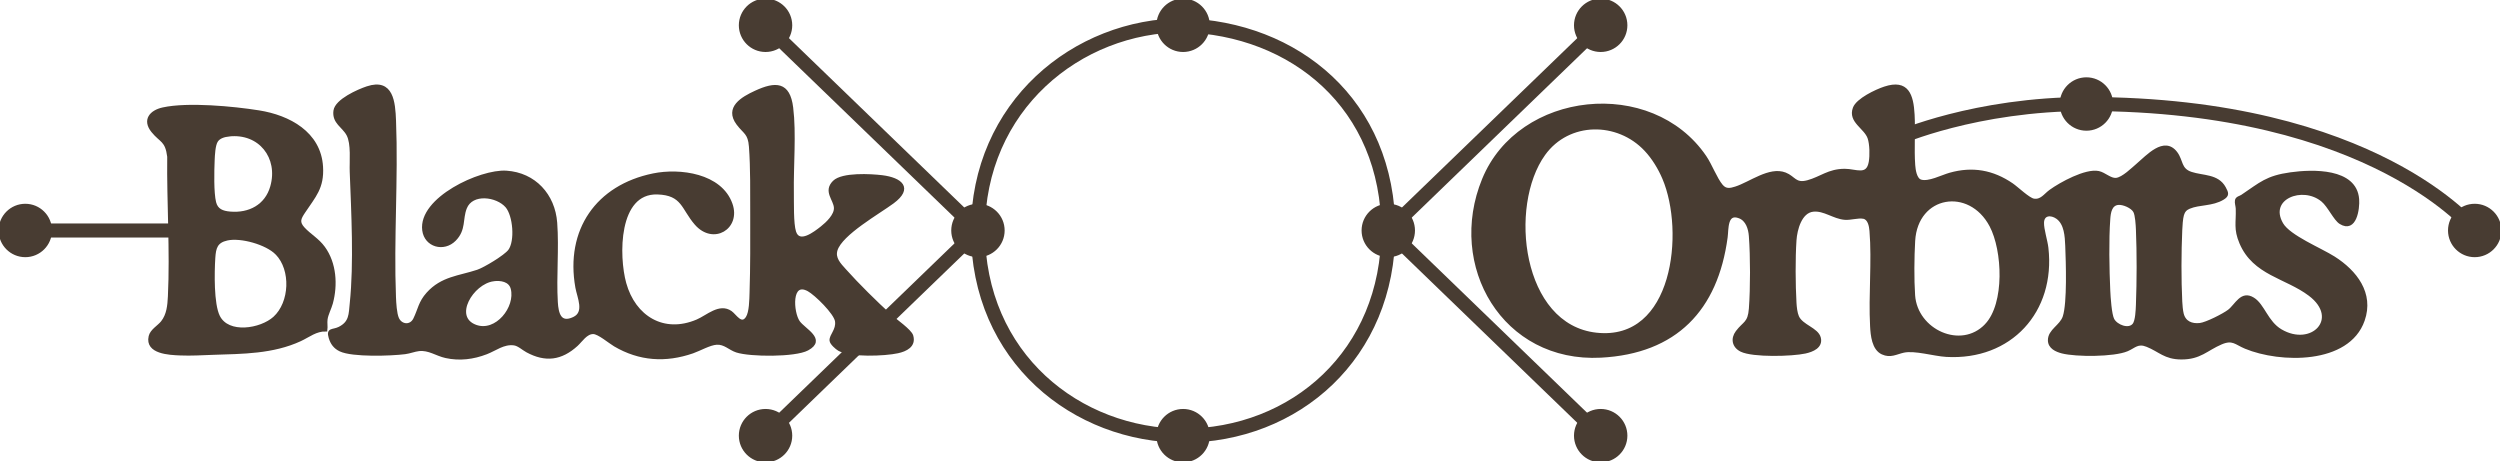
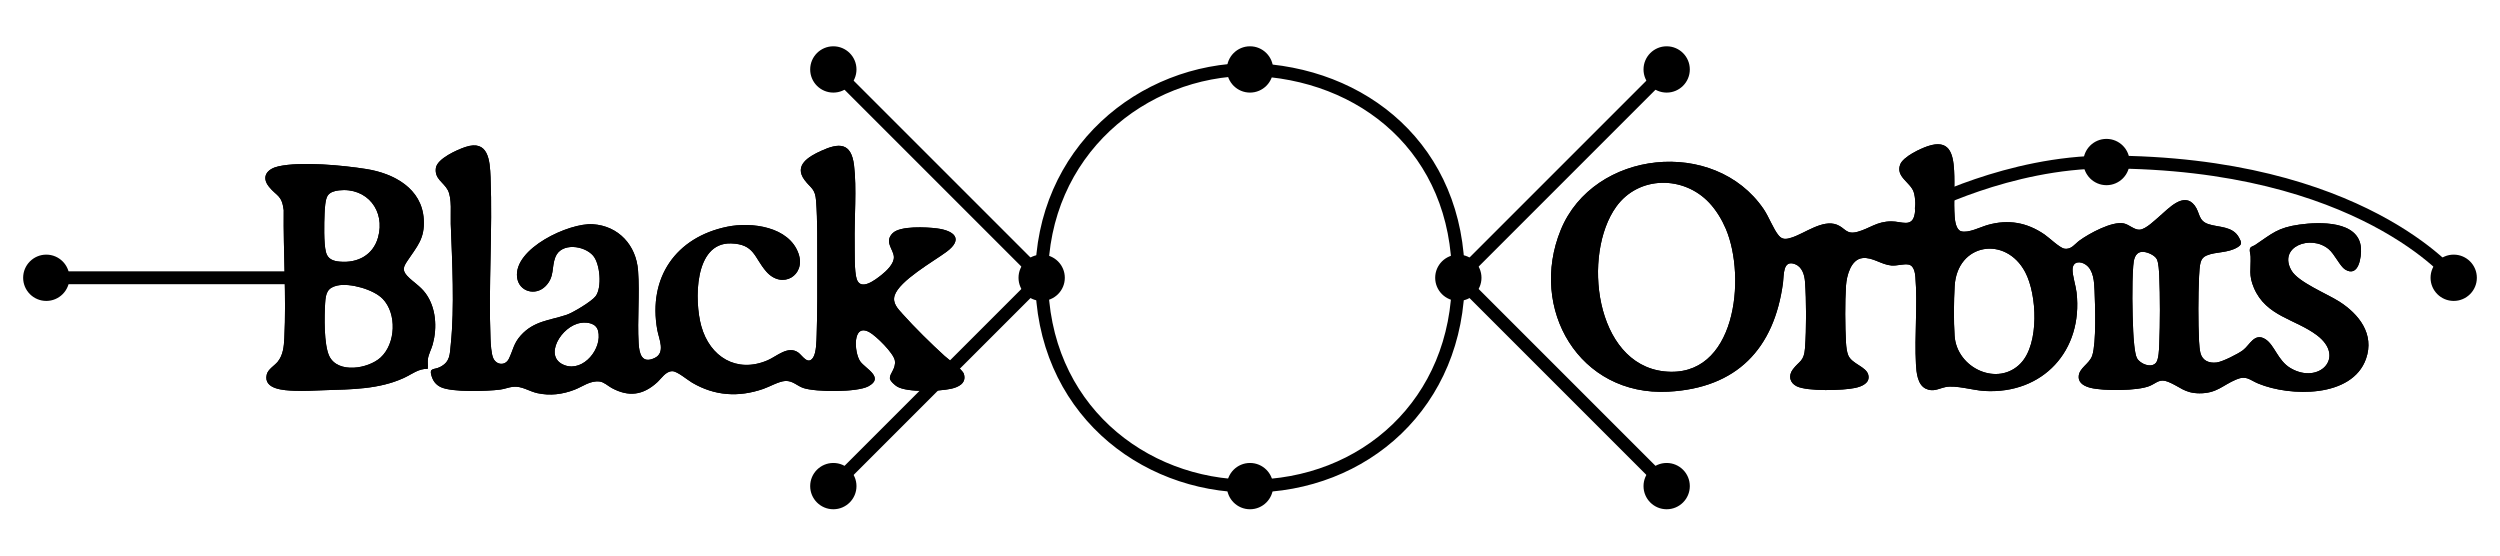
- <svg xmlns="http://www.w3.org/2000/svg" id="Layer_2" data-name="Layer 2" viewBox="0 0 889.57 164.02" fill="#483C32" stroke="#483C32">
+ <svg xmlns="http://www.w3.org/2000/svg" viewBox="0 0 972 216">
  <defs>
-     <style>
-       .cls-1 {
-         fill: none;
-         stroke-linecap: round;
-         stroke-linejoin: round;
-         stroke-width: 5px;
-       }
-     </style>
+     <style>.d{fill:none;stroke:#000;stroke-linecap:round;stroke-linejoin:round;stroke-width:5px;}</style>
  </defs>
-   <g id="Layer_4" data-name="Layer 4">
-     <g>
-       <circle cx="420.98" cy="9" r="9" />
-       <circle cx="420.98" cy="155.02" r="9" />
-       <circle cx="569.57" cy="9" r="9" />
-       <circle cx="569.57" cy="155.02" r="9" />
-       <circle cx="272.4" cy="9" r="9" />
-       <circle cx="272.4" cy="155.02" r="9" />
-       <circle cx="493.99" cy="82.01" r="9" />
-       <circle cx="347.98" cy="82.01" r="9" />
-       <circle cx="742.4" cy="37.01" r="9" />
-       <circle cx="880.57" cy="82.01" r="9" />
-       <circle cx="9" cy="82.01" r="9" />
-       <g>
-         <path d="M108.01,81.31c2.23,2.42,5.04,3.88,7.18,6.82,4.05,5.56,4.52,13.25,2.76,19.75-.5,1.83-1.65,3.92-1.89,5.72-.18,1.31.11,2.57-.07,3.85-3.55-.13-6.15,2.09-9.17,3.49-9.77,4.51-20.43,4.47-31.02,4.82-3.86.13-7.78.39-11.67.22-3.85-.16-12.08-.48-10.74-6.28.49-2.12,3.07-3.48,4.33-5.07,2.07-2.61,2.36-5.91,2.52-9.14.79-16.3-.43-33.4-.24-49.74-.75-5.95-2.7-5.35-5.71-9.07-3.22-3.99-.61-7.02,3.69-7.96,8.86-1.94,25-.41,34.14,1.05,10.65,1.69,21.61,7.5,22.33,19.56.45,7.52-2.59,10.45-6.33,16.09-1.53,2.31-2.2,3.62-.1,5.91ZM81.44,48.07c-1.62.18-3.48.66-4.39,2.1-.95,1.5-1.09,5.05-1.17,6.9-.16,3.77-.34,11.48.52,14.96.69,2.78,2.79,3.52,5.43,3.75,6.86.61,12.89-2.51,14.83-9.36,2.96-10.43-4.27-19.59-15.22-18.36ZM98.44,90.21c-3.57-3.65-12.73-6.22-17.63-5.13-3.87.86-4.47,3.06-4.7,6.72-.32,5.09-.55,16.35,1.64,20.78,3.37,6.81,15.07,4.86,19.88.52,5.95-5.39,6.44-17.13.82-22.89Z" />
-         <path d="M161.8,85.3c-3.9,3.96-10.35,2.15-11.06-3.37-1.46-11.26,20.26-21.31,29.44-20.7,10.02.66,16.86,8.17,17.59,18.04.69,9.34-.33,18.9.22,28.24.23,3.97,1.19,8.12,6.21,5.74,4.37-2.07,1.67-7.42,1.03-10.97-3.62-20.34,7.24-35.98,27.22-40.08,9.44-1.94,24.03-.05,27.71,10.47,2.94,8.41-6.34,14.07-12.55,6.94-4.74-5.45-4.53-10.63-13.67-10.92-14.5-.45-14.27,22.53-11.59,32.15,3.33,11.97,13.73,18.44,25.75,13.31,3.64-1.55,7.93-5.84,11.93-3.05,1.57,1.09,3.74,5.08,5.8,1.97,1.28-1.93,1.3-6.52,1.38-8.91.3-9.18.26-18.64.24-27.8-.02-7.7.11-16.57-.46-24.2-.36-4.88-2.06-4.88-4.48-8.12-4.28-5.73,1.64-9.13,6.34-11.29,7.09-3.27,11.8-3.3,12.89,5.56,1.14,9.2.08,20.71.24,30.23.06,3.52-.17,11.03.79,13.99,1.55,4.79,7.24.32,9.63-1.57,1.92-1.52,4.98-4.38,4.83-7.05-.16-2.98-3.85-5.83-.47-9.2,2.94-2.93,13.12-2.36,17.12-1.87,6.67.83,10.63,4.06,3.8,9.12-5.01,3.71-18.4,11.22-20.17,17.02-.89,2.93,1.24,5.07,3.07,7.11,4.65,5.21,11.17,11.63,16.36,16.35,1.67,1.52,6.97,5.19,7.52,7.04,1.07,3.61-2.18,5.11-5.04,5.73-4.63,1.01-16.85,1.51-20.9-.85-.86-.5-2.78-2.17-2.85-3.2-.14-1.87,2.4-3.71,1.95-6.88-.41-2.89-7.35-9.69-9.95-11.1-6.68-3.63-5.88,8.03-3.53,11.37,1.99,2.83,9.55,6.25,3.17,9.69-4.41,2.38-20.39,2.27-25.2.69-2.53-.83-4.19-2.93-7.11-2.76-2.49.14-6.07,2.23-8.56,3.09-9.61,3.32-18.88,2.73-27.68-2.45-1.82-1.07-5.74-4.43-7.66-4.44-2.58-.02-4.28,2.87-5.94,4.37-5.5,4.99-11.05,5.73-17.63,2.16-1.42-.77-3.01-2.31-4.66-2.51-3.73-.46-6.57,1.94-9.82,3.19-4.67,1.8-9.5,2.41-14.41,1.33-3.35-.73-6.01-2.87-9.58-2.47-1.54.17-3.28.88-4.96,1.09-5.03.64-18.68,1.1-23.01-.96-1.95-.93-3.03-2.38-3.64-4.43-.97-3.24,1.01-2.23,3.31-3.39,4.02-2.02,3.79-4.97,4.19-8.81,1.5-14.45.54-32.17-.01-46.82-.14-3.69.56-9.96-1.15-13.18-1.61-3.04-5.21-4.32-4.64-8.54.5-3.68,8.31-7.14,11.51-8.2,8.92-2.96,9.5,5.24,9.76,11.76.82,20.72-.84,42.04-.02,62.76.08,2.02.28,5.89,1.09,7.64,1.22,2.66,4.67,3.01,6.06.16,1.67-3.42,1.81-5.92,4.62-9.05,5.09-5.66,11.19-5.82,17.77-8,2.5-.83,9.81-5.23,11.34-7.26,2.52-3.36,1.76-12.58-.99-15.77-3.43-3.97-12.41-5.19-14.67.56-1.56,3.98-.22,7.64-3.82,11.3ZM175.54,99.59c-7.58,1.04-14.94,13.31-6.28,16.47,7.34,2.68,14.73-6.62,12.96-13.41-.76-2.92-4.05-3.43-6.68-3.07Z" />
-       </g>
-       <path d="M760.64,58.57c3.4-2.86,9.45-9.75,13.67-4.16,2.11,2.8,1.29,5.89,5.35,7.23,4.15,1.38,9.42.69,11.87,5.21.99,1.84,1.3,2.63-.53,3.75-3.88,2.36-8.33,1.65-12.06,3.22-1.26.53-1.93,1.32-2.32,2.62s-.55,3.97-.61,5.45c-.35,7.8-.39,17.62,0,25.41.06,1.27.22,3.21.53,4.42.78,3.04,3.35,4.05,6.28,3.71,2.3-.27,8.36-3.35,10.27-4.79,2.63-1.99,4.44-6.9,8.63-4.32,3.66,2.25,4.84,8.34,9.83,11.29,11.06,6.52,21.6-4.23,10.3-12.77-8.42-6.35-19.79-7.31-24.51-18.41-2.14-5.03-1.13-7.23-1.3-12.19-.03-.92-.47-2.12-.28-2.96.21-.95,1.3-1.04,2.05-1.54,6.66-4.47,8.72-6.73,17.24-7.93,7.77-1.09,23.09-1.56,23.9,9.07.26,3.4-.87,11.65-6.15,8.39-1.99-1.23-4.08-5.99-6.43-7.94-6.98-5.8-19.79-.88-14.42,8.36,2.62,4.51,13.72,8.97,18.53,12.03,7.67,4.88,13.82,12.65,10.44,22.26-5.37,15.29-29.58,14.75-41.89,9.64-3.48-1.44-4.55-3.3-8.66-1.55-5.29,2.25-7.47,5.37-14.23,5.34-5.82-.03-7.63-2.66-12.15-4.47-3.36-1.35-4.42.43-7.12,1.58-4.69,2-18.13,2.02-23.08.75-2.08-.54-4.57-1.63-4.59-4.18-.03-3.54,4.18-5.01,5.28-8.39,1.62-4.96,1.12-19.48.89-25.2-.14-3.39-.35-7.95-3.38-10.08-2.15-1.51-5.07-1.39-5.17,1.79-.07,2.39,1.26,6.39,1.56,9.01,2.56,22.56-13.05,39.59-35.81,38.28-4.39-.25-11.26-2.37-15.22-1.5-2.69.59-4.65,1.96-7.52.65-3.31-1.51-3.73-6.39-3.9-9.58-.6-11.13.68-22.95-.22-33.94-.14-1.72-.62-4.41-2.63-4.78s-4.49.54-6.66.37c-3.96-.32-7.33-3.32-11.27-2.89-4.54.5-6.16,6.9-6.41,10.67-.43,6.43-.37,15.8,0,22.27.08,1.46.31,3.62.9,4.94,1.48,3.33,6.96,4.33,7.76,7.52s-2.51,4.51-5.05,5.07c-4.67,1.03-18.59,1.42-22.76-.62-2.77-1.36-3.34-4.15-1.52-6.57,2.55-3.4,4.34-2.99,4.73-8.31.54-7.3.54-18.51-.01-25.85-.2-2.62-1.13-5.69-3.82-6.74-4.89-1.91-4.34,4.38-4.72,7.19-3.45,25.73-17.98,40.96-44.6,42.37-34.63,1.84-54.38-32.25-41.8-62.92,12.74-31.06,59.72-36.11,78.85-8.08,2.04,2.99,3.84,7.89,5.88,10.3,1.47,1.74,3.07,1.42,5.03.79,5.18-1.65,12.04-7.16,17.6-5,3.26,1.27,3.55,3.98,8.02,2.76,4.8-1.32,7.4-4.03,13.15-4.06,3.96-.02,8.14,2.56,9.08-2.93.39-2.28.33-6.33-.42-8.53-1.28-3.77-7.02-5.84-5.25-10.62,1.13-3.05,7.8-6.19,10.8-7.18,8.16-2.71,9.8,2.56,10.18,9.48.32,5.85-.2,12.14.22,17.98.12,1.67.56,5.05,2.46,5.63,2.81.87,7.58-1.65,10.4-2.44,8.02-2.26,15.21-.98,22.05,3.7,1.84,1.26,5.92,5.22,7.74,5.52,2.71.45,4.02-1.81,5.92-3.19,3.72-2.7,12.62-7.57,17.16-6.63,2.12.44,4.2,2.66,6.28,2.44,2.43-.26,5.83-3.69,7.68-5.25ZM585.58,53.35c-9.94-10.63-27.44-10.64-36.19,1.5-13.24,18.39-8.4,61.09,18.64,64.03,27.93,3.04,32.01-36.52,23.97-55.43-1.52-3.58-3.75-7.26-6.42-10.1ZM706.72,115.66c7.19-7.58,6.31-26.6,1.69-35.35-7.57-14.34-26.49-11.28-27.44,5.42-.33,5.75-.41,13.62-.02,19.35.86,12.63,16.88,19.96,25.77,10.59ZM753.72,72.42c-2.74.26-3.16,3.24-3.32,5.46-.55,7.49-.35,18.03,0,25.61.1,2.26.5,8.48,1.45,10.24,1.23,2.28,5.6,4.02,7.42,1.78,1.05-1.29,1.18-5.29,1.25-7.06.32-8.43.35-18.34,0-26.77-.07-1.61-.26-5.15-.96-6.45-.87-1.63-4.05-2.99-5.84-2.81Z" />
-       <line class="cls-1" x1="89.15" y1="82.01" x2="9" y2="82.01" />
-       <line class="cls-1" x1="272.4" y1="155.02" x2="347.98" y2="82.01" />
-       <polyline class="cls-1" points="569.57 9 493.99 82.01 569.57 155.02" />
-       <path class="cls-1" d="M675.42,49.14s27.39-12.13,66.98-12.13c102.54,0,138.17,45,138.17,45" />
-       <path class="cls-1" d="M493.99,82.01c0,44.02-33.04,73.01-73.01,73.01-37.79,0-73.01-27.58-73.01-73.01" />
-       <path class="cls-1" d="M272.4,9l75.58,73.01c0-44.22,35.22-73.01,73.01-73.01,39.65,1.01,73.01,28.01,73.01,73.01" />
-     </g>
+   <g id="a">
+     <path d="M158.32,107.26c2.23,2.42,5.04,3.88,7.18,6.82,4.05,5.56,4.52,13.25,2.76,19.75-.5,1.83-1.65,3.92-1.89,5.72-.18,1.31.11,2.57-.07,3.85-3.55-.13-6.15,2.09-9.17,3.49-9.77,4.51-20.43,4.47-31.02,4.82-3.86.13-7.78.39-11.67.22s-12.08-.48-10.74-6.28c.49-2.12,3.07-3.48,4.33-5.07,2.07-2.61,2.36-5.91,2.52-9.14.79-16.3-.43-33.4-.24-49.74-.75-5.95-2.7-5.35-5.71-9.07-3.22-3.99-.61-7.02,3.69-7.96,8.86-1.94,25-.41,34.14,1.05,10.65,1.69,21.61,7.5,22.33,19.56.45,7.52-2.59,10.45-6.33,16.09-1.53,2.31-2.2,3.62-.1,5.91ZM131.75,74.02c-1.62.18-3.48.66-4.39,2.1s-1.09,5.05-1.17,6.9c-.16,3.77-.34,11.48.52,14.96.69,2.78,2.79,3.52,5.43,3.75,6.86.61,12.89-2.51,14.83-9.36,2.96-10.43-4.27-19.59-15.22-18.36ZM148.75,116.15c-3.57-3.65-12.73-6.22-17.63-5.13-3.87.86-4.47,3.06-4.7,6.72-.32,5.09-.55,16.35,1.64,20.78,3.37,6.81,15.07,4.86,19.88.52,5.95-5.39,6.44-17.13.82-22.89Z" />
+     <path d="M212.11,111.25c-3.9,3.96-10.35,2.15-11.06-3.37-1.46-11.26,20.26-21.31,29.44-20.7,10.02.66,16.86,8.17,17.59,18.04.69,9.34-.33,18.9.22,28.24.23,3.97,1.19,8.12,6.21,5.74,4.37-2.07,1.67-7.42,1.03-10.97-3.62-20.34,7.24-35.98,27.22-40.08,9.44-1.94,24.03-.05,27.71,10.47,2.94,8.41-6.34,14.07-12.55,6.94-4.74-5.45-4.53-10.63-13.67-10.92-14.5-.45-14.27,22.53-11.59,32.15,3.33,11.97,13.73,18.44,25.75,13.31,3.64-1.55,7.93-5.84,11.93-3.05,1.57,1.09,3.74,5.08,5.8,1.97,1.28-1.93,1.3-6.52,1.38-8.91.3-9.18.26-18.64.24-27.8-.02-7.7.11-16.57-.46-24.2-.36-4.88-2.06-4.88-4.48-8.12-4.28-5.73,1.64-9.13,6.34-11.29,7.09-3.27,11.8-3.3,12.89,5.56s.08,20.71.24,30.23c.06,3.52-.17,11.03.79,13.99,1.55,4.79,7.24.32,9.63-1.57,1.92-1.52,4.98-4.38,4.83-7.05-.16-2.98-3.85-5.83-.47-9.2,2.94-2.93,13.12-2.36,17.12-1.87,6.67.83,10.63,4.06,3.8,9.12-5.01,3.71-18.4,11.22-20.17,17.02-.89,2.93,1.24,5.07,3.07,7.11,4.65,5.21,11.17,11.63,16.36,16.35,1.67,1.52,6.97,5.19,7.52,7.04,1.07,3.61-2.18,5.11-5.04,5.73-4.63,1.01-16.85,1.51-20.9-.85-.86-.5-2.78-2.17-2.85-3.2-.14-1.87,2.4-3.71,1.95-6.88-.41-2.89-7.35-9.69-9.95-11.1-6.68-3.63-5.88,8.03-3.53,11.37,1.99,2.83,9.55,6.25,3.17,9.69-4.41,2.38-20.39,2.27-25.2.69-2.53-.83-4.19-2.93-7.11-2.76-2.49.14-6.07,2.23-8.56,3.09-9.61,3.32-18.88,2.73-27.68-2.45-1.82-1.07-5.74-4.43-7.66-4.44-2.58-.02-4.28,2.87-5.94,4.37-5.5,4.99-11.05,5.73-17.63,2.16-1.42-.77-3.01-2.31-4.66-2.51-3.73-.46-6.57,1.94-9.82,3.19-4.67,1.8-9.5,2.41-14.41,1.33-3.35-.73-6.01-2.87-9.58-2.47-1.54.17-3.28.88-4.96,1.09-5.03.64-18.68,1.1-23.01-.96-1.95-.93-3.03-2.38-3.64-4.43-.97-3.24,1.01-2.23,3.31-3.39,4.02-2.02,3.79-4.97,4.19-8.81,1.5-14.45.54-32.17-.01-46.82-.14-3.69.56-9.96-1.15-13.18-1.61-3.04-5.21-4.32-4.64-8.54.5-3.68,8.31-7.14,11.51-8.2,8.92-2.96,9.5,5.24,9.76,11.76.82,20.72-.84,42.04-.02,62.76.08,2.02.28,5.89,1.09,7.64,1.22,2.66,4.67,3.01,6.06.16,1.67-3.42,1.81-5.92,4.62-9.05,5.09-5.66,11.19-5.82,17.77-8,2.5-.83,9.81-5.23,11.34-7.26,2.52-3.36,1.76-12.58-.99-15.77-3.43-3.97-12.41-5.19-14.67.56-1.56,3.98-.22,7.64-3.82,11.3ZM225.85,125.54c-7.58,1.04-14.94,13.31-6.28,16.47,7.34,2.68,14.73-6.62,12.96-13.41-.76-2.92-4.05-3.43-6.68-3.07Z" />
+     <path d="M839.63,84.08c3.4-2.86,9.45-9.75,13.67-4.16,2.11,2.8,1.29,5.89,5.35,7.23s9.42.69,11.87,5.21c.99,1.84,1.3,2.63-.53,3.75-3.88,2.36-8.33,1.65-12.06,3.22-1.26.53-1.93,1.32-2.32,2.62s-.55,3.97-.61,5.45c-.35,7.8-.39,17.62,0,25.41.06,1.27.22,3.21.53,4.42.78,3.04,3.35,4.05,6.28,3.71,2.3-.27,8.36-3.35,10.27-4.79,2.63-1.99,4.44-6.9,8.63-4.32,3.66,2.25,4.84,8.34,9.83,11.29,11.06,6.52,21.6-4.23,10.3-12.77-8.42-6.35-19.79-7.31-24.51-18.41-2.14-5.03-1.13-7.23-1.3-12.19-.03-.92-.47-2.12-.28-2.96.21-.95,1.3-1.04,2.05-1.54,6.66-4.47,8.72-6.73,17.24-7.93,7.77-1.09,23.09-1.56,23.9,9.07.26,3.4-.87,11.65-6.15,8.39-1.99-1.23-4.08-5.99-6.43-7.94-6.98-5.8-19.79-.88-14.42,8.36,2.62,4.51,13.72,8.97,18.53,12.03,7.67,4.88,13.82,12.65,10.44,22.26-5.37,15.29-29.58,14.75-41.89,9.64-3.48-1.44-4.55-3.3-8.66-1.55-5.29,2.25-7.47,5.37-14.23,5.34-5.82-.03-7.63-2.66-12.15-4.47-3.36-1.35-4.42.43-7.12,1.58-4.69,2-18.13,2.02-23.08.75-2.08-.54-4.57-1.63-4.59-4.18-.03-3.54,4.18-5.01,5.28-8.39,1.62-4.96,1.12-19.48.89-25.2-.14-3.39-.35-7.95-3.38-10.08-2.15-1.51-5.07-1.39-5.17,1.79-.07,2.39,1.26,6.39,1.56,9.01,2.56,22.56-13.05,39.59-35.81,38.28-4.39-.25-11.26-2.37-15.22-1.5-2.69.59-4.65,1.96-7.52.65-3.31-1.51-3.73-6.39-3.9-9.58-.6-11.13.68-22.95-.22-33.94-.14-1.72-.62-4.41-2.63-4.78-1.96-.36-4.49.54-6.66.37-3.96-.32-7.33-3.32-11.27-2.89-4.54.5-6.16,6.9-6.41,10.67-.43,6.43-.37,15.8,0,22.27.08,1.46.31,3.62.9,4.94,1.48,3.33,6.96,4.33,7.76,7.52s-2.51,4.51-5.05,5.07c-4.67,1.03-18.59,1.42-22.76-.62-2.77-1.36-3.34-4.15-1.52-6.57,2.55-3.4,4.34-2.99,4.73-8.31.54-7.3.54-18.51-.01-25.85-.2-2.62-1.13-5.69-3.82-6.74-4.89-1.91-4.34,4.38-4.72,7.19-3.45,25.73-17.98,40.96-44.6,42.37-34.63,1.84-54.38-32.25-41.8-62.92,12.74-31.06,59.72-36.11,78.85-8.08,2.04,2.99,3.84,7.89,5.88,10.3,1.47,1.74,3.07,1.42,5.03.79,5.18-1.65,12.04-7.16,17.6-5,3.26,1.27,3.55,3.98,8.02,2.76,4.8-1.32,7.4-4.03,13.15-4.06,3.96-.02,8.14,2.56,9.08-2.93.39-2.28.33-6.33-.42-8.53-1.28-3.77-7.02-5.84-5.25-10.62,1.13-3.05,7.8-6.19,10.8-7.18,8.16-2.71,9.8,2.56,10.18,9.48.32,5.85-.2,12.14.22,17.98.12,1.67.56,5.05,2.46,5.63,2.81.87,7.58-1.65,10.4-2.44,8.02-2.26,15.21-.98,22.05,3.7,1.84,1.26,5.92,5.22,7.74,5.52,2.71.45,4.02-1.81,5.92-3.19,3.72-2.7,12.62-7.57,17.16-6.63,2.12.44,4.2,2.66,6.28,2.44,2.43-.26,5.83-3.69,7.68-5.25ZM664.58,78.86c-9.94-10.63-27.44-10.64-36.19,1.5-13.24,18.39-8.4,61.09,18.64,64.03,27.93,3.04,32.01-36.52,23.97-55.43-1.52-3.58-3.75-7.26-6.42-10.1ZM785.72,141.17c7.19-7.58,6.31-26.6,1.69-35.35-7.57-14.34-26.49-11.28-27.44,5.42-.33,5.75-.41,13.62-.02,19.35.86,12.63,16.88,19.96,25.77,10.59ZM832.72,97.93c-2.74.26-3.16,3.24-3.32,5.46-.55,7.49-.35,18.03,0,25.61.1,2.26.5,8.48,1.45,10.24,1.23,2.28,5.6,4.02,7.42,1.78,1.05-1.29,1.18-5.29,1.25-7.06.32-8.43.35-18.34,0-26.77-.07-1.61-.26-5.15-.96-6.45-.87-1.63-4.05-2.99-5.84-2.81Z" />
+   </g>
+   <g id="b">
+     <path d="M158.32,107.26c2.23,2.42,5.04,3.88,7.18,6.82,4.05,5.56,4.52,13.25,2.76,19.75-.5,1.83-1.65,3.92-1.89,5.72-.18,1.31.11,2.57-.07,3.85-3.55-.13-6.15,2.09-9.17,3.49-9.77,4.51-20.43,4.47-31.02,4.82-3.86.13-7.78.39-11.67.22s-12.08-.48-10.74-6.28c.49-2.12,3.07-3.48,4.33-5.07,2.07-2.61,2.36-5.91,2.52-9.14.79-16.3-.43-33.4-.24-49.74-.75-5.95-2.7-5.35-5.71-9.07-3.22-3.99-.61-7.02,3.69-7.96,8.86-1.94,25-.41,34.14,1.05,10.65,1.69,21.61,7.5,22.33,19.56.45,7.52-2.59,10.45-6.33,16.09-1.53,2.31-2.2,3.62-.1,5.91ZM131.75,74.02c-1.62.18-3.48.66-4.39,2.1s-1.09,5.05-1.17,6.9c-.16,3.77-.34,11.48.52,14.96.69,2.78,2.79,3.52,5.43,3.75,6.86.61,12.89-2.51,14.83-9.36,2.96-10.43-4.27-19.59-15.22-18.36ZM148.75,116.15c-3.57-3.65-12.73-6.22-17.63-5.13-3.87.86-4.47,3.06-4.7,6.72-.32,5.09-.55,16.35,1.64,20.78,3.37,6.81,15.07,4.86,19.88.52,5.95-5.39,6.44-17.13.82-22.89Z" />
+     <path d="M212.11,111.25c-3.9,3.96-10.35,2.15-11.06-3.37-1.46-11.26,20.26-21.31,29.44-20.7,10.02.66,16.86,8.17,17.59,18.04.69,9.34-.33,18.9.22,28.24.23,3.97,1.19,8.12,6.21,5.74,4.37-2.07,1.67-7.42,1.03-10.97-3.62-20.34,7.24-35.98,27.22-40.08,9.44-1.94,24.03-.05,27.71,10.47,2.94,8.41-6.34,14.07-12.55,6.94-4.74-5.45-4.53-10.63-13.67-10.92-14.5-.45-14.27,22.53-11.59,32.15,3.33,11.97,13.73,18.44,25.75,13.31,3.64-1.55,7.93-5.84,11.93-3.05,1.57,1.09,3.74,5.08,5.8,1.97,1.28-1.93,1.3-6.52,1.38-8.91.3-9.18.26-18.64.24-27.8-.02-7.7.11-16.57-.46-24.2-.36-4.88-2.06-4.88-4.48-8.12-4.28-5.73,1.64-9.13,6.34-11.29,7.09-3.27,11.8-3.3,12.89,5.56s.08,20.71.24,30.23c.06,3.52-.17,11.03.79,13.99,1.55,4.79,7.24.32,9.63-1.57,1.92-1.52,4.98-4.38,4.83-7.05-.16-2.98-3.85-5.83-.47-9.2,2.94-2.93,13.12-2.36,17.12-1.87,6.67.83,10.63,4.06,3.8,9.12-5.01,3.71-18.4,11.22-20.17,17.02-.89,2.93,1.24,5.07,3.07,7.11,4.65,5.21,11.17,11.63,16.36,16.35,1.67,1.52,6.97,5.19,7.52,7.04,1.07,3.61-2.18,5.11-5.04,5.73-4.63,1.01-16.85,1.51-20.9-.85-.86-.5-2.78-2.17-2.85-3.2-.14-1.87,2.4-3.71,1.95-6.88-.41-2.89-7.35-9.69-9.95-11.1-6.68-3.63-5.88,8.03-3.53,11.37,1.99,2.83,9.55,6.25,3.17,9.69-4.41,2.38-20.39,2.27-25.2.69-2.53-.83-4.19-2.93-7.11-2.76-2.49.14-6.07,2.23-8.56,3.09-9.61,3.32-18.88,2.73-27.68-2.45-1.82-1.07-5.74-4.43-7.66-4.44-2.58-.02-4.28,2.87-5.94,4.37-5.5,4.99-11.05,5.73-17.63,2.16-1.42-.77-3.01-2.31-4.66-2.51-3.73-.46-6.57,1.94-9.82,3.19-4.67,1.8-9.5,2.41-14.41,1.33-3.35-.73-6.01-2.87-9.58-2.47-1.54.17-3.28.88-4.96,1.09-5.03.64-18.68,1.1-23.01-.96-1.95-.93-3.03-2.38-3.64-4.43-.97-3.24,1.01-2.23,3.31-3.39,4.02-2.02,3.79-4.97,4.19-8.81,1.5-14.45.54-32.17-.01-46.82-.14-3.69.56-9.96-1.15-13.18-1.61-3.04-5.21-4.32-4.64-8.54.5-3.68,8.31-7.14,11.51-8.2,8.92-2.96,9.5,5.24,9.76,11.76.82,20.72-.84,42.04-.02,62.76.08,2.02.28,5.89,1.09,7.64,1.22,2.66,4.67,3.01,6.06.16,1.67-3.42,1.81-5.92,4.62-9.05,5.09-5.66,11.19-5.82,17.77-8,2.5-.83,9.81-5.23,11.34-7.26,2.52-3.36,1.76-12.58-.99-15.77-3.43-3.97-12.41-5.19-14.67.56-1.56,3.98-.22,7.64-3.82,11.3ZM225.85,125.54c-7.58,1.04-14.94,13.31-6.28,16.47,7.34,2.68,14.73-6.62,12.96-13.41-.76-2.92-4.05-3.43-6.68-3.07Z" />
+     <path d="M839.63,84.08c3.4-2.86,9.45-9.75,13.67-4.16,2.11,2.8,1.29,5.89,5.35,7.23s9.42.69,11.87,5.21c.99,1.84,1.3,2.63-.53,3.75-3.88,2.36-8.33,1.65-12.06,3.22-1.26.53-1.93,1.32-2.32,2.62s-.55,3.97-.61,5.45c-.35,7.8-.39,17.62,0,25.41.06,1.27.22,3.21.53,4.42.78,3.04,3.35,4.05,6.28,3.71,2.3-.27,8.36-3.35,10.27-4.79,2.63-1.99,4.44-6.9,8.63-4.32,3.66,2.25,4.84,8.34,9.83,11.29,11.06,6.52,21.6-4.23,10.3-12.77-8.42-6.35-19.79-7.31-24.51-18.41-2.14-5.03-1.13-7.23-1.3-12.19-.03-.92-.47-2.12-.28-2.96.21-.95,1.3-1.04,2.05-1.54,6.66-4.47,8.72-6.73,17.24-7.93,7.77-1.09,23.09-1.56,23.9,9.07.26,3.4-.87,11.65-6.15,8.39-1.99-1.23-4.08-5.99-6.43-7.94-6.98-5.8-19.79-.88-14.42,8.36,2.62,4.51,13.72,8.97,18.53,12.03,7.67,4.88,13.82,12.65,10.44,22.26-5.37,15.29-29.58,14.75-41.89,9.64-3.48-1.44-4.55-3.3-8.66-1.55-5.29,2.25-7.47,5.37-14.23,5.34-5.82-.03-7.63-2.66-12.15-4.47-3.36-1.35-4.42.43-7.12,1.58-4.69,2-18.13,2.02-23.08.75-2.08-.54-4.57-1.63-4.59-4.18-.03-3.54,4.18-5.01,5.28-8.39,1.62-4.96,1.12-19.48.89-25.2-.14-3.39-.35-7.95-3.38-10.08-2.15-1.51-5.07-1.39-5.17,1.79-.07,2.39,1.26,6.39,1.56,9.01,2.56,22.56-13.05,39.59-35.81,38.28-4.39-.25-11.26-2.37-15.22-1.5-2.69.59-4.65,1.96-7.52.65-3.31-1.51-3.73-6.39-3.9-9.58-.6-11.13.68-22.95-.22-33.94-.14-1.72-.62-4.41-2.63-4.78-1.96-.36-4.49.54-6.66.37-3.96-.32-7.33-3.32-11.27-2.89-4.54.5-6.16,6.9-6.41,10.67-.43,6.43-.37,15.8,0,22.27.08,1.46.31,3.62.9,4.94,1.48,3.33,6.96,4.33,7.76,7.52s-2.51,4.51-5.05,5.07c-4.67,1.03-18.59,1.42-22.76-.62-2.77-1.36-3.34-4.15-1.52-6.57,2.55-3.4,4.34-2.99,4.73-8.31.54-7.3.54-18.51-.01-25.85-.2-2.62-1.13-5.69-3.82-6.74-4.89-1.91-4.34,4.38-4.72,7.19-3.45,25.73-17.98,40.96-44.6,42.37-34.63,1.84-54.38-32.25-41.8-62.92,12.74-31.06,59.72-36.11,78.85-8.08,2.04,2.99,3.84,7.89,5.88,10.3,1.47,1.74,3.07,1.42,5.03.79,5.18-1.65,12.04-7.16,17.6-5,3.26,1.27,3.55,3.98,8.02,2.76,4.8-1.32,7.4-4.03,13.15-4.06,3.96-.02,8.14,2.56,9.08-2.93.39-2.28.33-6.33-.42-8.53-1.28-3.77-7.02-5.84-5.25-10.62,1.13-3.05,7.8-6.19,10.8-7.18,8.16-2.71,9.8,2.56,10.18,9.48.32,5.85-.2,12.14.22,17.98.12,1.67.56,5.05,2.46,5.63,2.81.87,7.58-1.65,10.4-2.44,8.02-2.26,15.21-.98,22.05,3.7,1.84,1.26,5.92,5.22,7.74,5.52,2.71.45,4.02-1.81,5.92-3.19,3.72-2.7,12.62-7.57,17.16-6.63,2.12.44,4.2,2.66,6.28,2.44,2.43-.26,5.83-3.69,7.68-5.25ZM664.58,78.86c-9.94-10.63-27.44-10.64-36.19,1.5-13.24,18.39-8.4,61.09,18.64,64.03,27.93,3.04,32.01-36.52,23.97-55.43-1.52-3.58-3.75-7.26-6.42-10.1ZM785.72,141.17c7.19-7.58,6.31-26.6,1.69-35.35-7.57-14.34-26.49-11.28-27.44,5.42-.33,5.75-.41,13.62-.02,19.35.86,12.63,16.88,19.96,25.77,10.59ZM832.72,97.93c-2.74.26-3.16,3.24-3.32,5.46-.55,7.49-.35,18.03,0,25.61.1,2.26.5,8.48,1.45,10.24,1.23,2.28,5.6,4.02,7.42,1.78,1.05-1.29,1.18-5.29,1.25-7.06.32-8.43.35-18.34,0-26.77-.07-1.61-.26-5.15-.96-6.45-.87-1.63-4.05-2.99-5.84-2.81Z" />
+     <circle cx="486" cy="27" r="9" />
+     <circle cx="486" cy="189" r="9" />
+     <circle cx="324" cy="27" r="9" />
+     <circle cx="324" cy="189" r="9" />
+     <circle cx="648" cy="27" r="9" />
+     <circle cx="648" cy="189" r="9" />
+     <circle cx="567" cy="108" r="9" />
+     <circle cx="405" cy="108" r="9" />
+     <circle cx="819" cy="63" r="9" />
+     <circle cx="954" cy="108" r="9" />
+     <circle cx="18" cy="108" r="9" />
+   </g>
+   <g id="c">
+     <line class="d" x1="120.95" y1="108" x2="18" y2="108" />
+     <line class="d" x1="324" y1="189" x2="405" y2="108" />
+     <polyline class="d" points="648 27 567 108 648 189" />
+     <path class="d" d="M747,81s33.8-18,72-18c98.96,0,135,45,135,45" />
+     <path class="d" d="M567,108c0,48.84-36.66,81-81,81-41.93,0-81-30.6-81-81" />
+     <path class="d" d="M324,27l81,81c0-49.06,39.07-81,81-81,43.99,1.12,81,31.07,81,81" />
  </g>
</svg>
